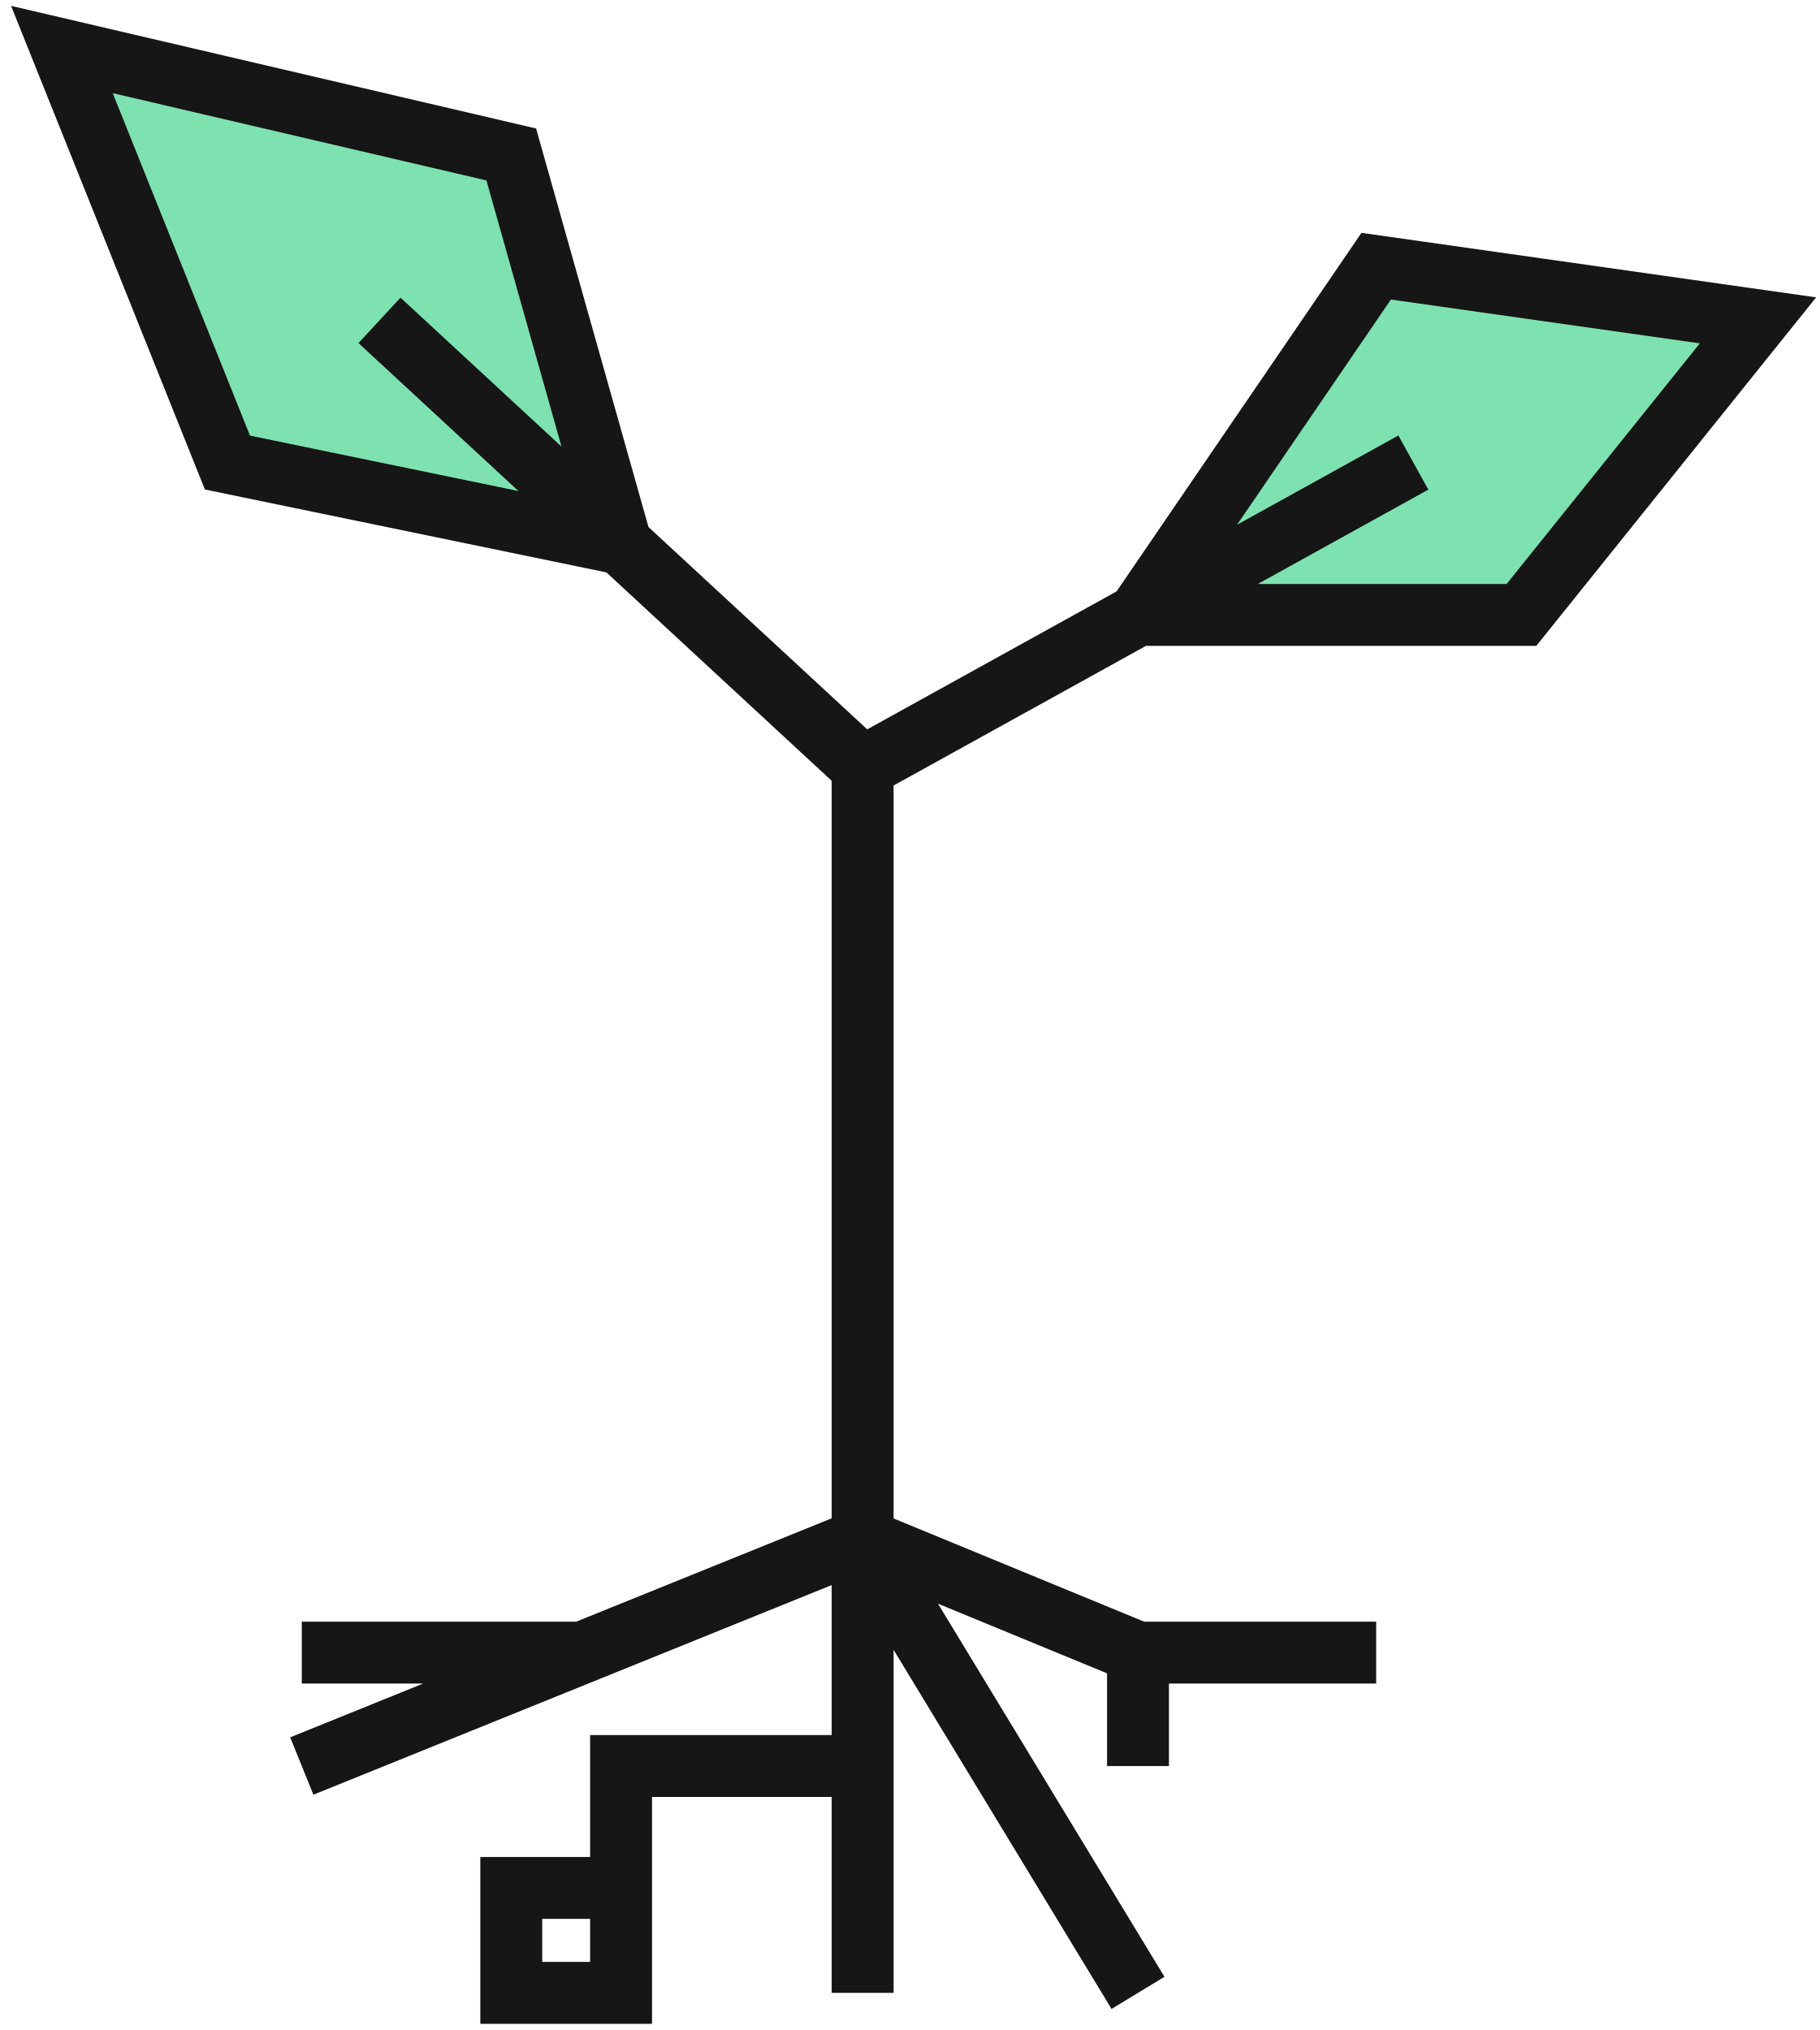
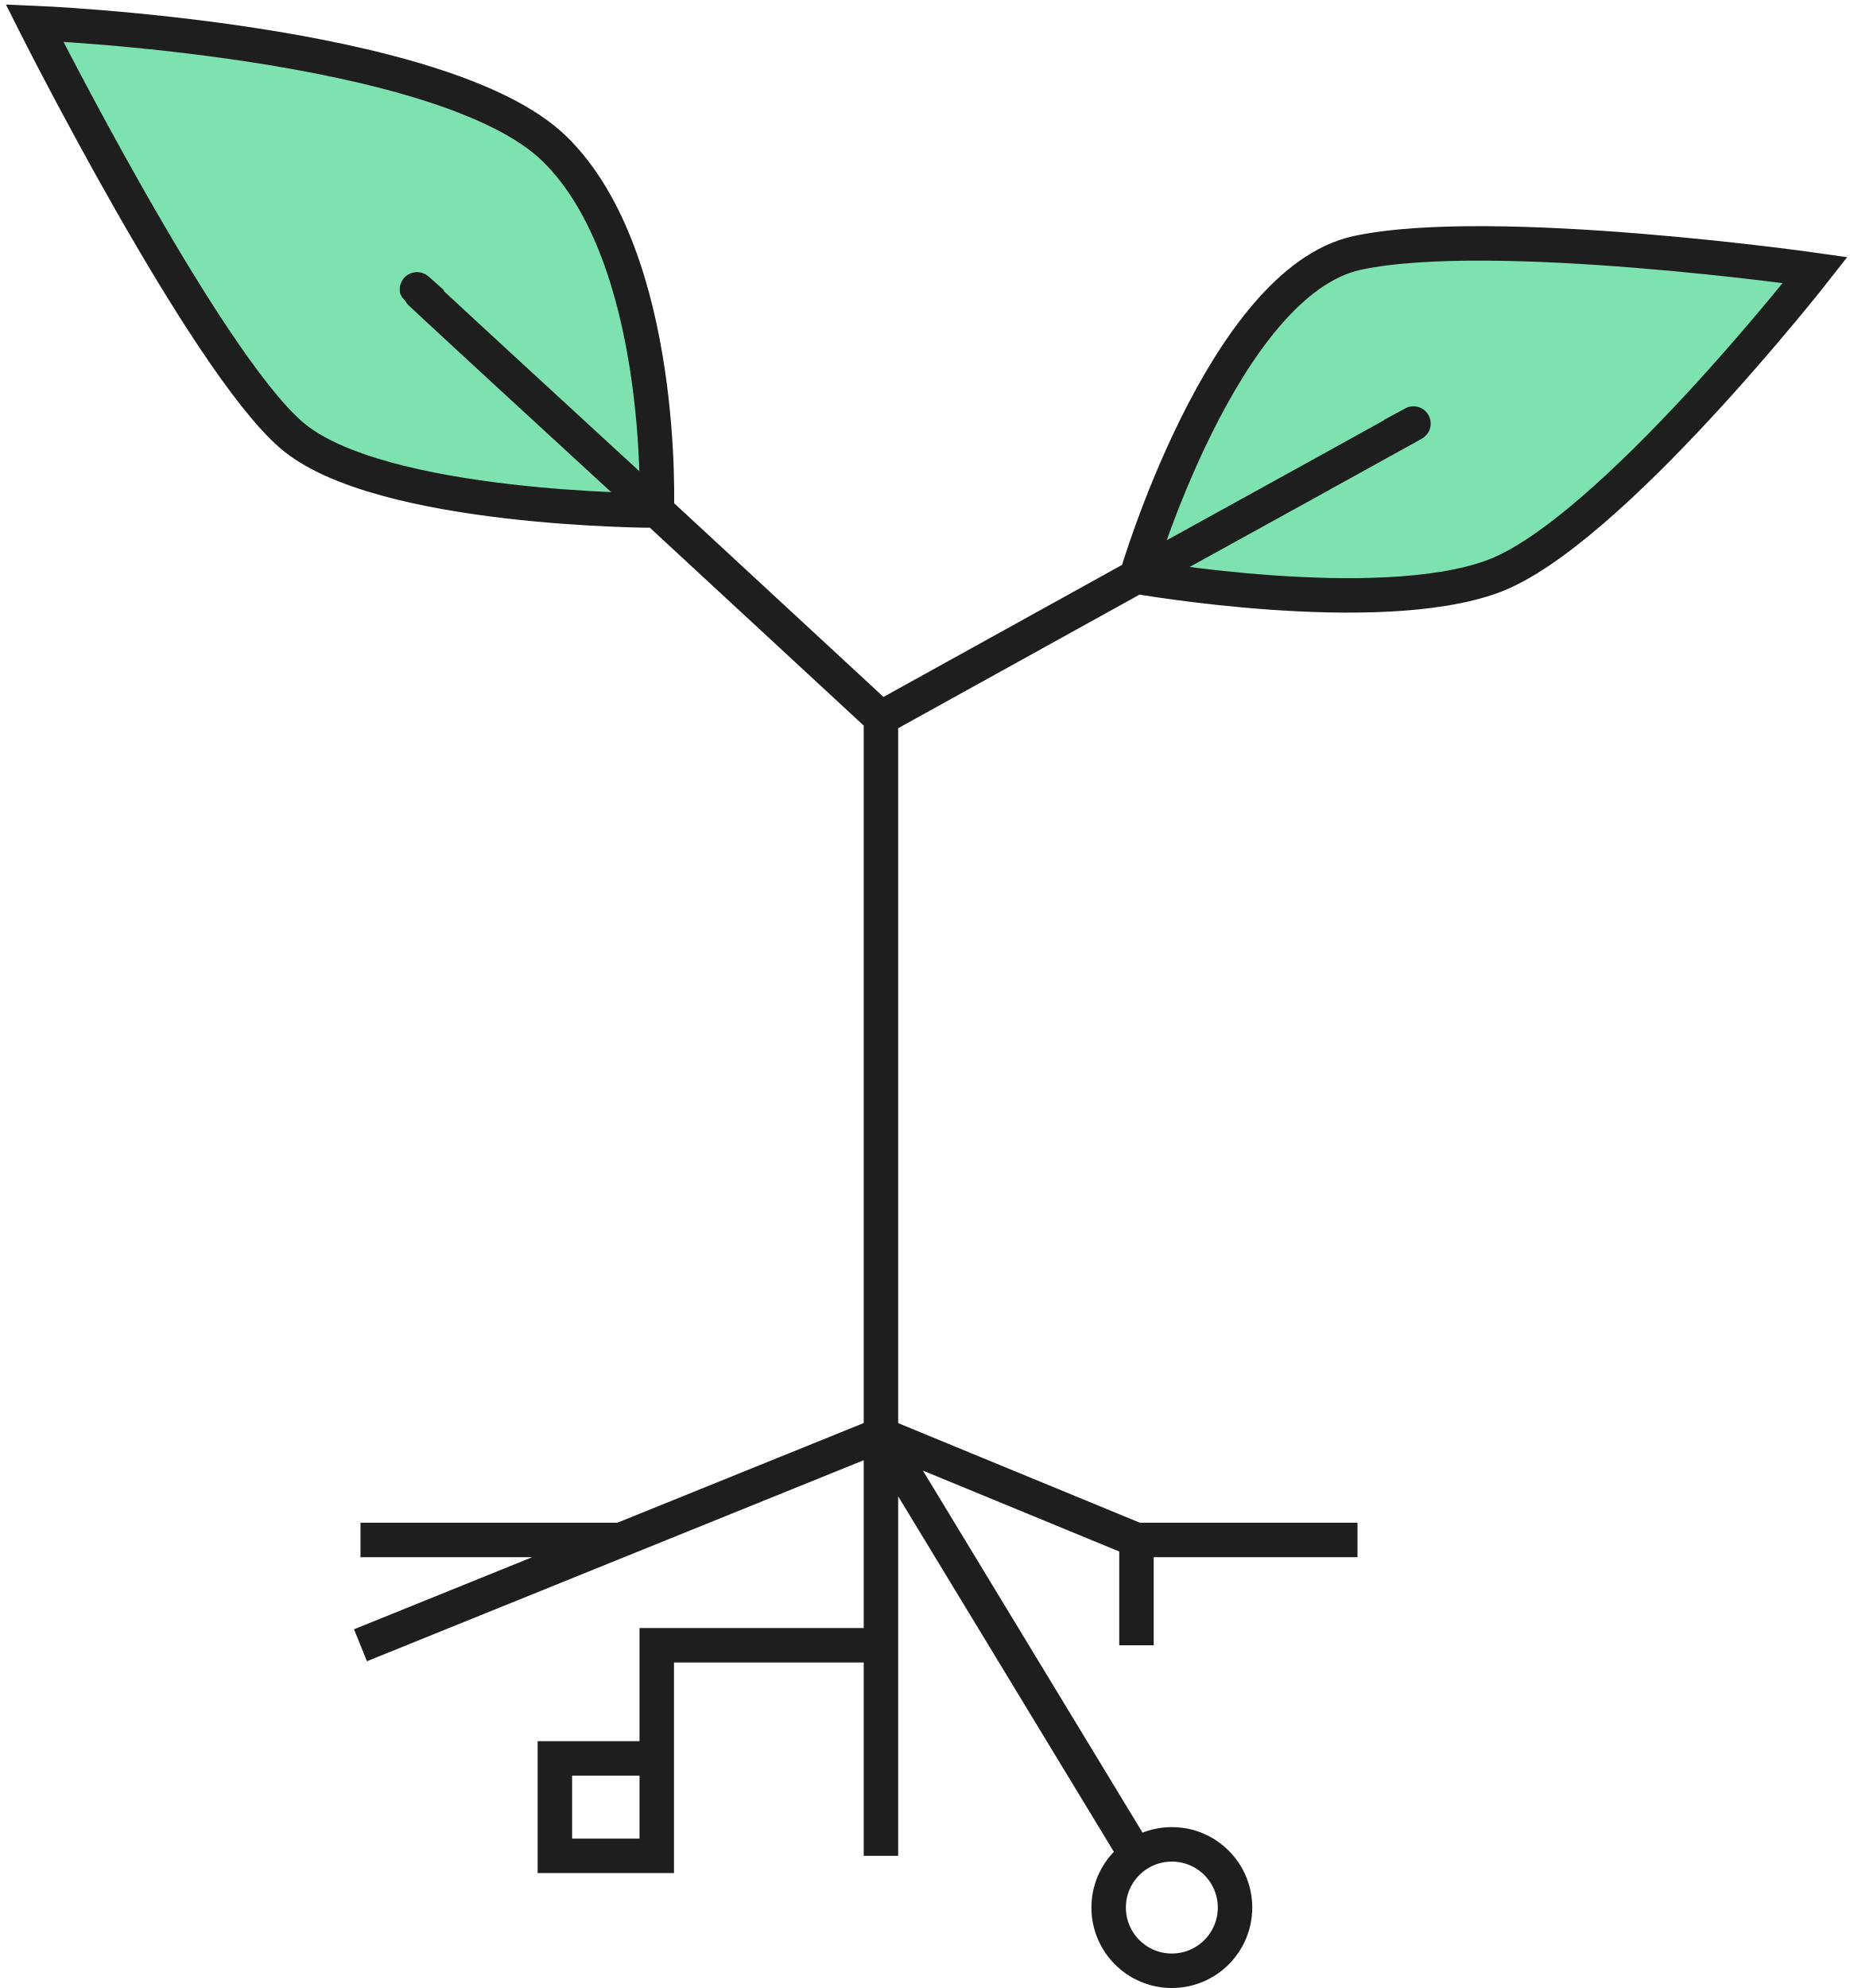
- <svg xmlns="http://www.w3.org/2000/svg" width="147" height="164" viewBox="0 0 147 164" fill="none">
-   <path d="M111.161 21.505L91.921 49.678H122.896L142 25.881L111.161 21.505Z" fill="#7EE2B0" />
-   <path d="M50.166 43.934L41.297 12.479L5 4L18.372 37.369L50.166 43.934Z" fill="#7EE2B0" />
-   <path d="M69.679 124.348V61.986M69.679 124.348L91.921 133.511M69.679 124.348V142.674M69.679 124.348L47.028 133.511M69.679 124.348L91.921 161M69.679 61.986L91.921 49.678M69.679 61.986L50.166 43.934M30.653 25.881L50.166 43.934M114.163 37.369L91.921 49.678M91.921 49.678L111.161 21.505L142 25.881L122.896 49.678H91.921ZM50.166 43.934L41.297 12.479L5 4L18.372 37.369L50.166 43.934ZM91.921 142.674V133.511M91.921 133.511H111.161M69.679 161V142.674M69.679 142.674H50.166V152.521M50.166 152.521H41.297V161H50.166V152.521ZM24.377 142.674L47.028 133.511M47.028 133.511H24.377" stroke="#161616" stroke-width="5" />
+ <svg xmlns="http://www.w3.org/2000/svg" width="161" height="173" viewBox="0 0 161 173" fill="none">
+   <path d="M57.166 44.434C57.166 44.434 58 22.5 48.297 12.979C38.594 3.458 3 2 3 2C3 2 17.745 31.305 25.372 37.869C33 44.434 57.166 44.434 57.166 44.434Z" fill="#7EE2B0" />
+   <path d="M98.921 50.178C98.921 50.178 106.426 24.511 118.161 22.005C129.896 19.5 158 23.5 158 23.5C158 23.5 140 46.5 129.896 50.178C119.793 53.855 98.921 50.178 98.921 50.178Z" fill="#7EE2B0" />
+   <path d="M57.166 44.434C57.166 44.434 58 22.5 48.297 12.979C38.594 3.458 3 2 3 2C3 2 17.745 31.305 25.372 37.869C33 44.434 57.166 44.434 57.166 44.434ZM57.166 44.434L76.679 62.486M57.166 44.434C57.166 44.434 30 19.5 37.653 26.381M98.921 50.178C98.921 50.178 106.426 24.511 118.161 22.005C129.896 19.5 158 23.5 158 23.5C158 23.5 140 46.5 129.896 50.178C119.793 53.855 98.921 50.178 98.921 50.178ZM98.921 50.178L76.679 62.486M98.921 50.178C98.921 50.178 131 32.5 121.163 37.869M76.679 124.848V62.486M76.679 124.848L98.921 134.011M76.679 124.848V143.174M76.679 124.848L54.028 134.011M76.679 124.848L98.921 161.5M98.921 134.011V143.174M98.921 134.011H118.161M76.679 143.174V161.5M76.679 143.174H57.166V153.021M57.166 153.021H48.297V161.5H57.166V153.021ZM54.028 134.011L31.377 143.174M54.028 134.011H31.377" stroke="#1E1E1E" stroke-width="3" />
+   <circle cx="102" cy="166" r="5.5" stroke="#1E1E1E" stroke-width="3" />
</svg>
